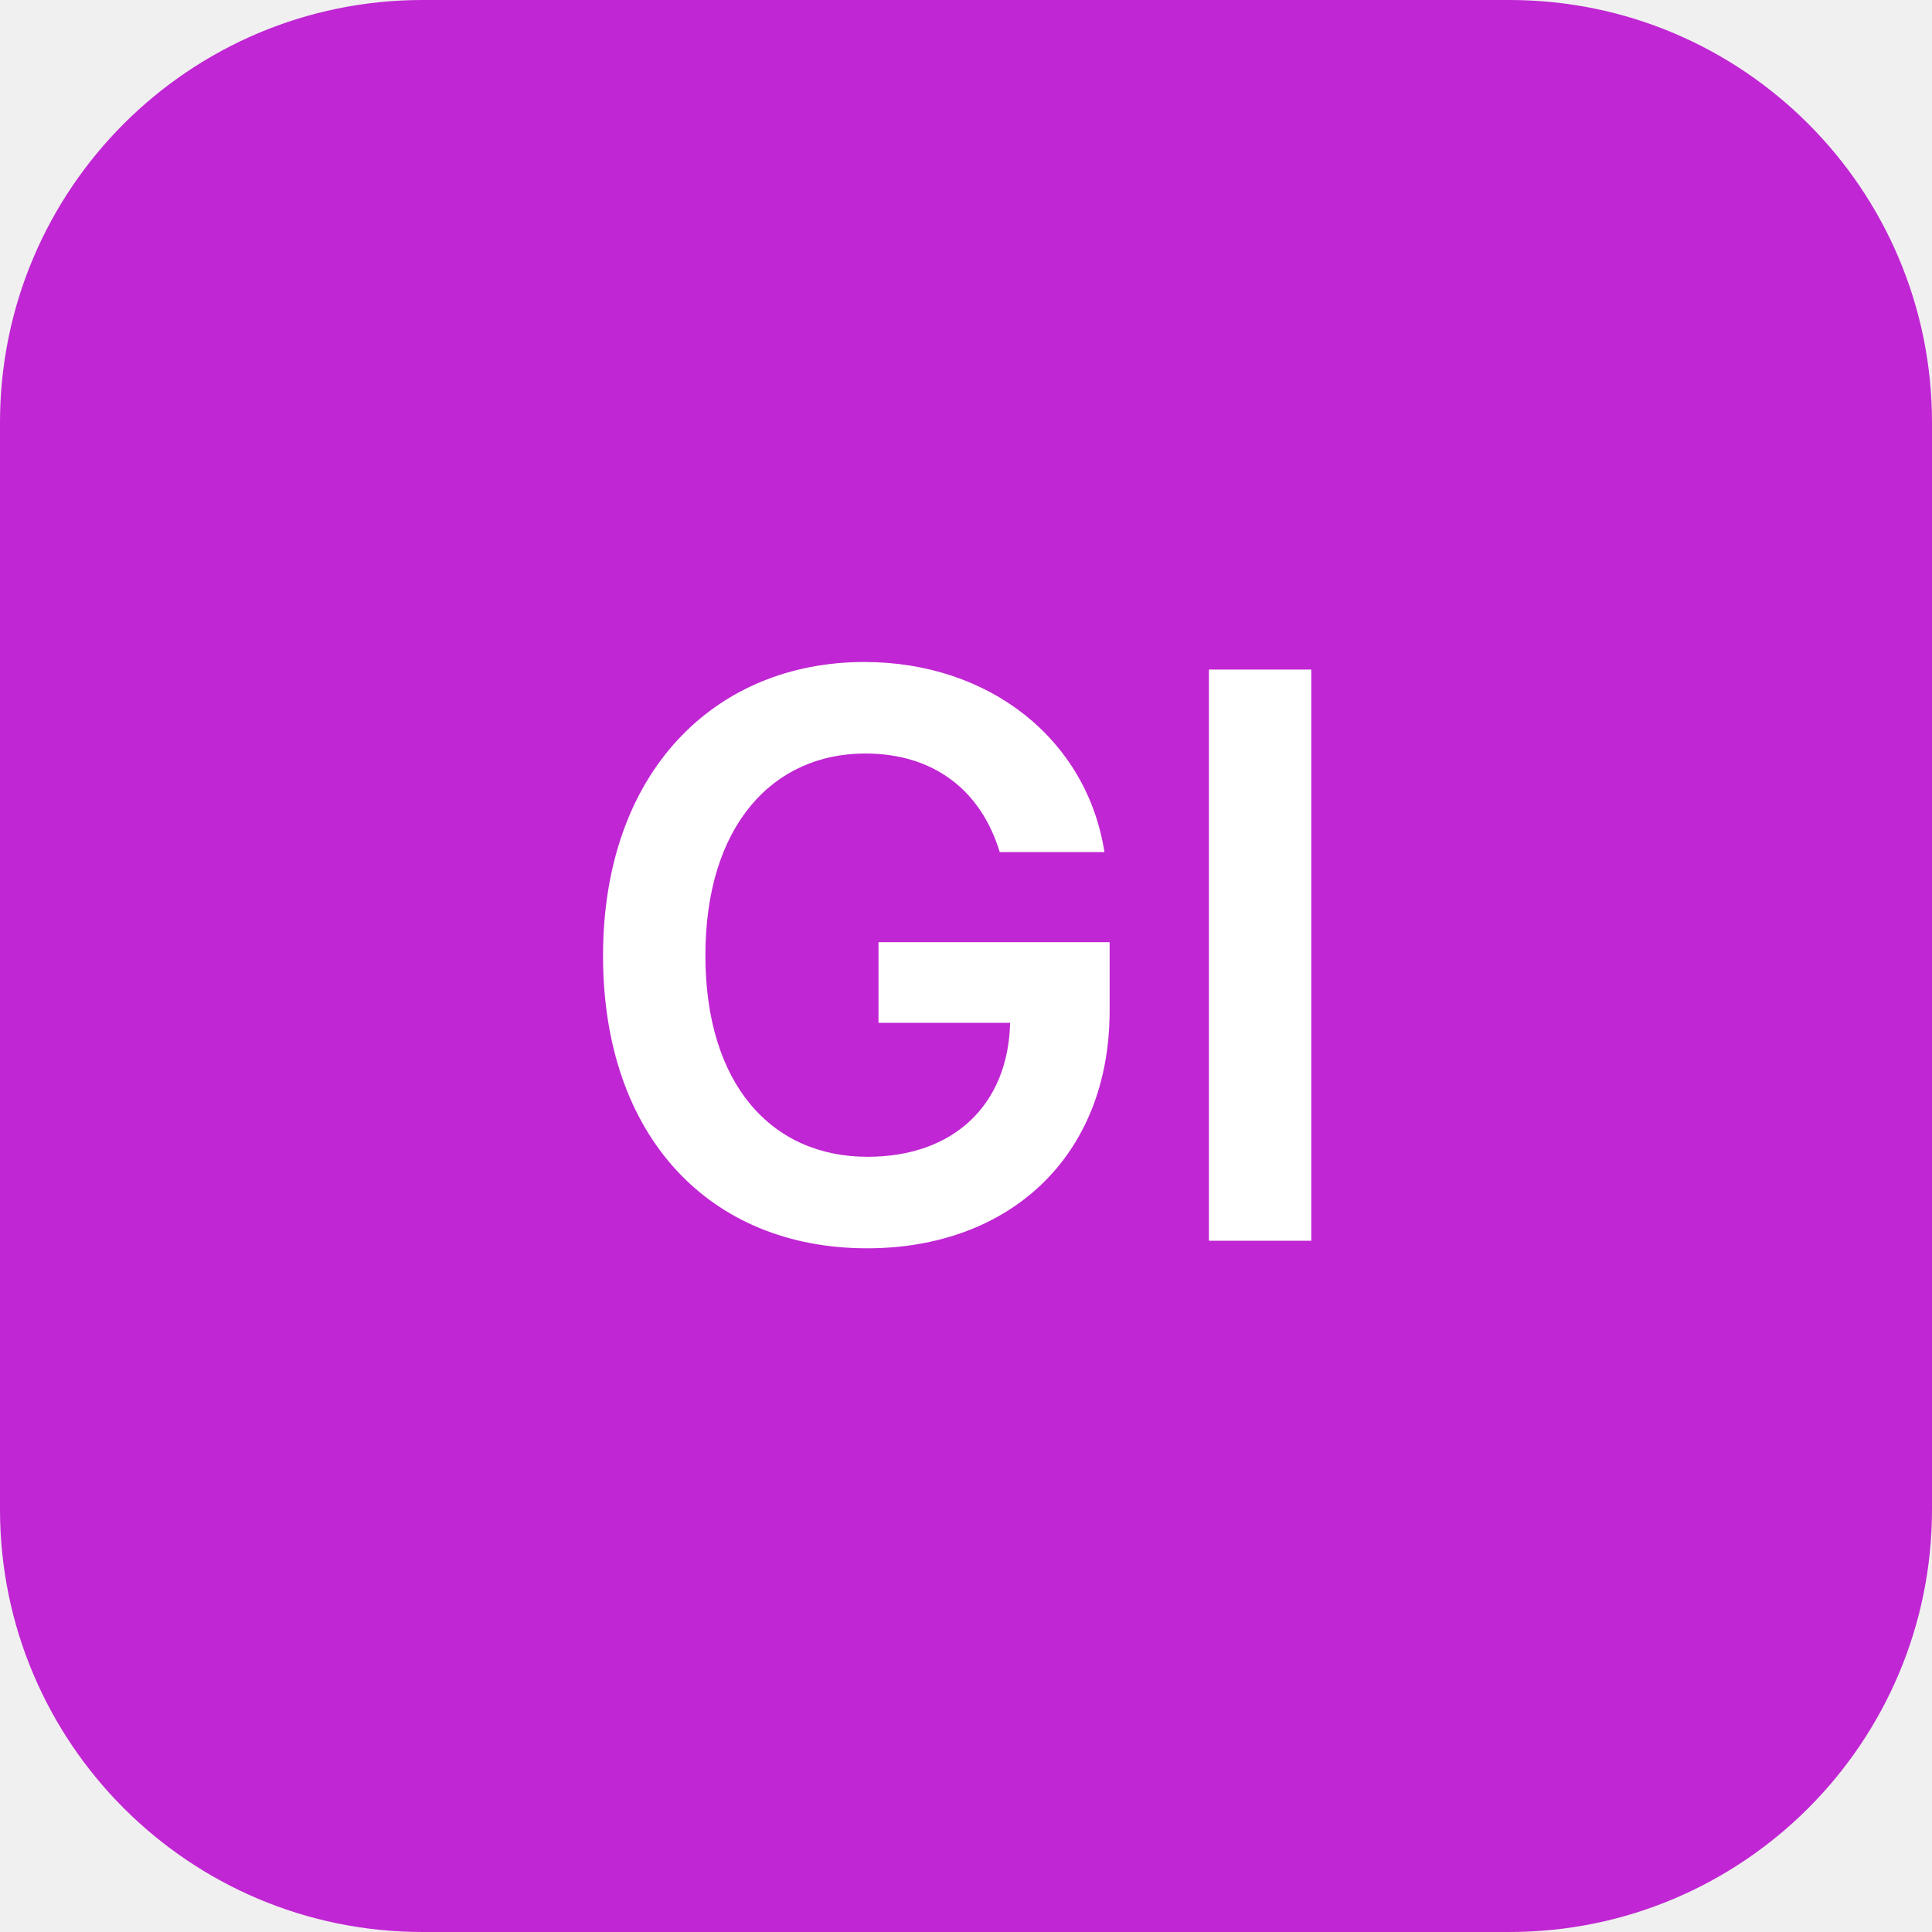
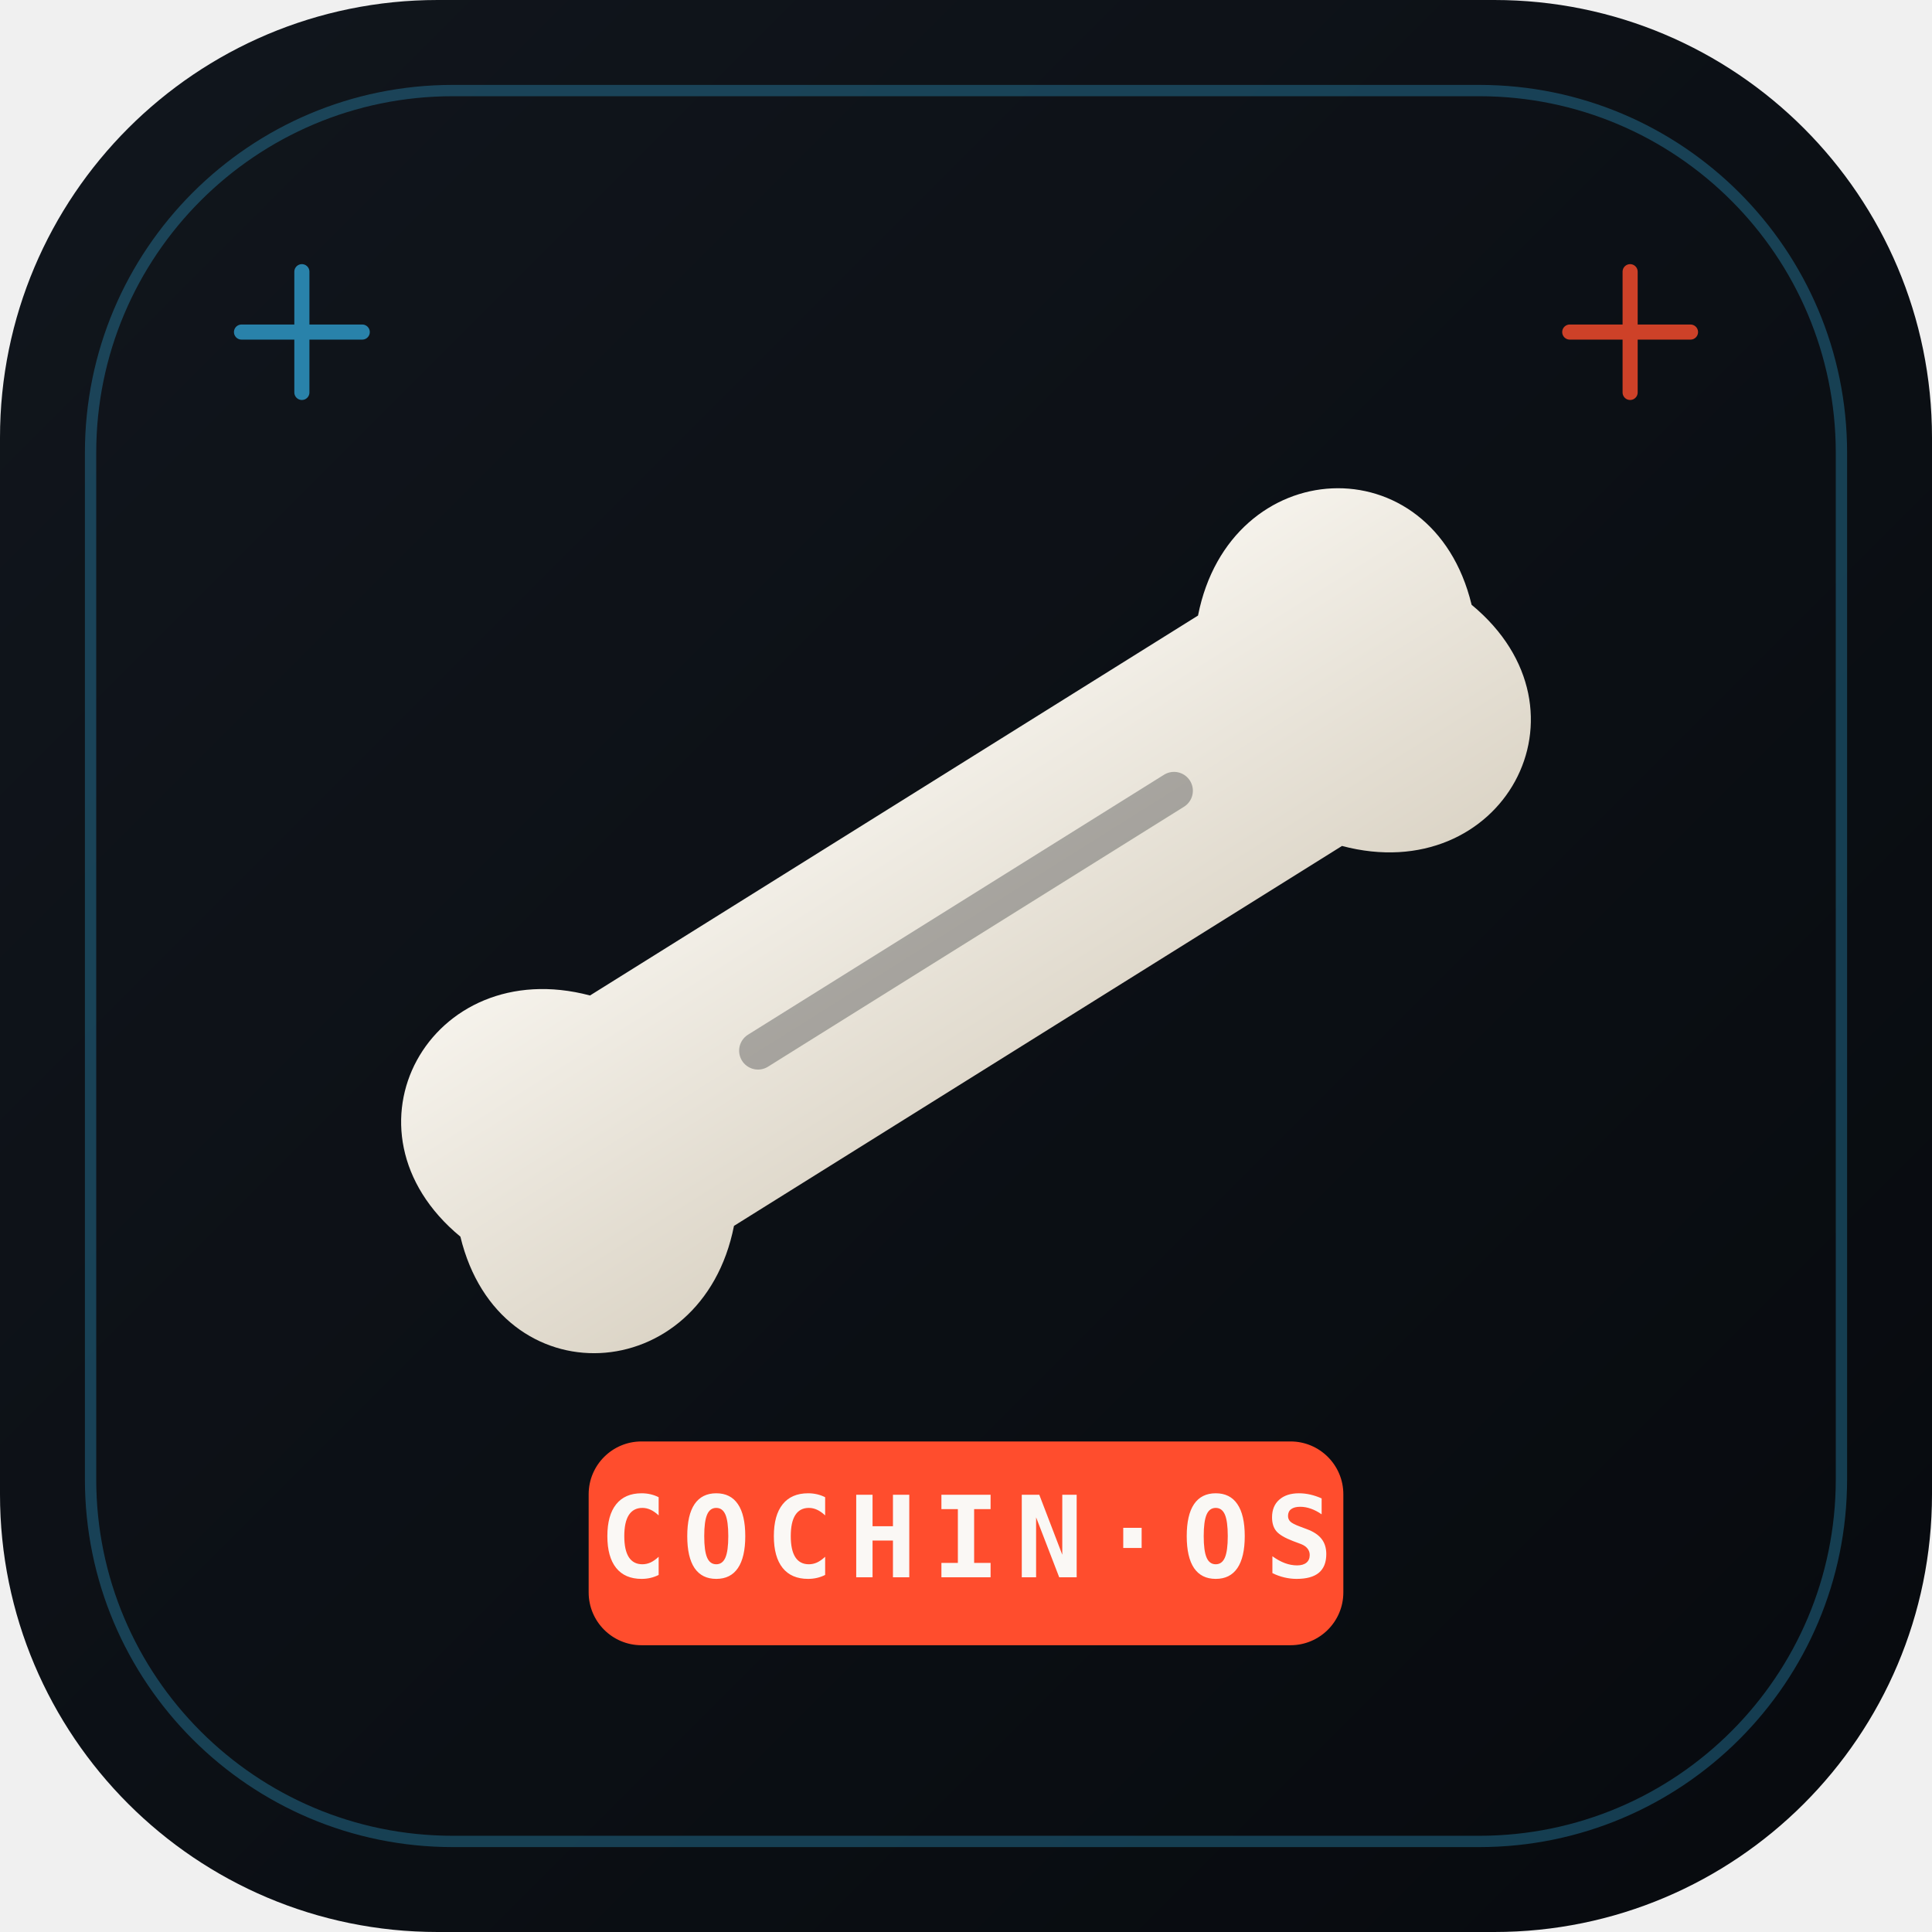
- <svg xmlns="http://www.w3.org/2000/svg" viewBox="0 0 64 64">
-   <rect width="64" height="64" rx="14" fill="#c026d3" />
-   <text x="32" y="32" dy="0.35em" text-anchor="middle" font-family="ui-sans-serif, system-ui, -apple-system, sans-serif" font-size="26" font-weight="600" fill="#ffffff">GI</text>
+ <svg xmlns="http://www.w3.org/2000/svg" viewBox="0 0 512 512">
+   <defs>
+     <linearGradient id="bg" x1="0" y1="0" x2="1" y2="1">
+       <stop offset="0%" stop-color="#11161D" />
+       <stop offset="100%" stop-color="#070A0E" />
+     </linearGradient>
+     <linearGradient id="bone" x1="0" y1="0" x2="0" y2="1">
+       <stop offset="0%" stop-color="#F5F2EB" />
+       <stop offset="100%" stop-color="#DCD5C7" />
+     </linearGradient>
+   </defs>
+   <rect width="512" height="512" rx="116" fill="url(#bg)" />
+   <rect x="24" y="24" width="464" height="464" rx="96" fill="none" stroke="#38BDF8" stroke-width="3" stroke-opacity="0.28" />
+   <path d="M64 88 H96 M80 72 V104" stroke="#38BDF8" stroke-width="4" stroke-linecap="round" opacity="0.65" />
+   <path d="M416 88 H448 M432 72 V104" stroke="#FF4D2D" stroke-width="4" stroke-linecap="round" opacity="0.8" />
+   <g transform="translate(256, 244) rotate(-32)">
+     <path d="M-95 -36 C-125 -68 -172 -42 -158 0 C-172 42 -125 68 -95 36 L95 36 C125 68 172 42 158 0 C172 -42 125 -68 95 -36 Z" fill="url(#bone)" />
+     <line x1="-65" y1="0" x2="65" y2="0" stroke="#0B0F14" stroke-width="10" stroke-linecap="round" opacity="0.3" />
+   </g>
+   <rect x="156" y="382" width="200" height="54" rx="14" fill="#FF4D2D" />
+   <text x="256" y="418" text-anchor="middle" font-family="ui-monospace, SFMono-Regular, Menlo, monospace" font-weight="800" font-size="30" fill="#FAF8F5" letter-spacing="4">COCHIN·OS</text>
</svg>
